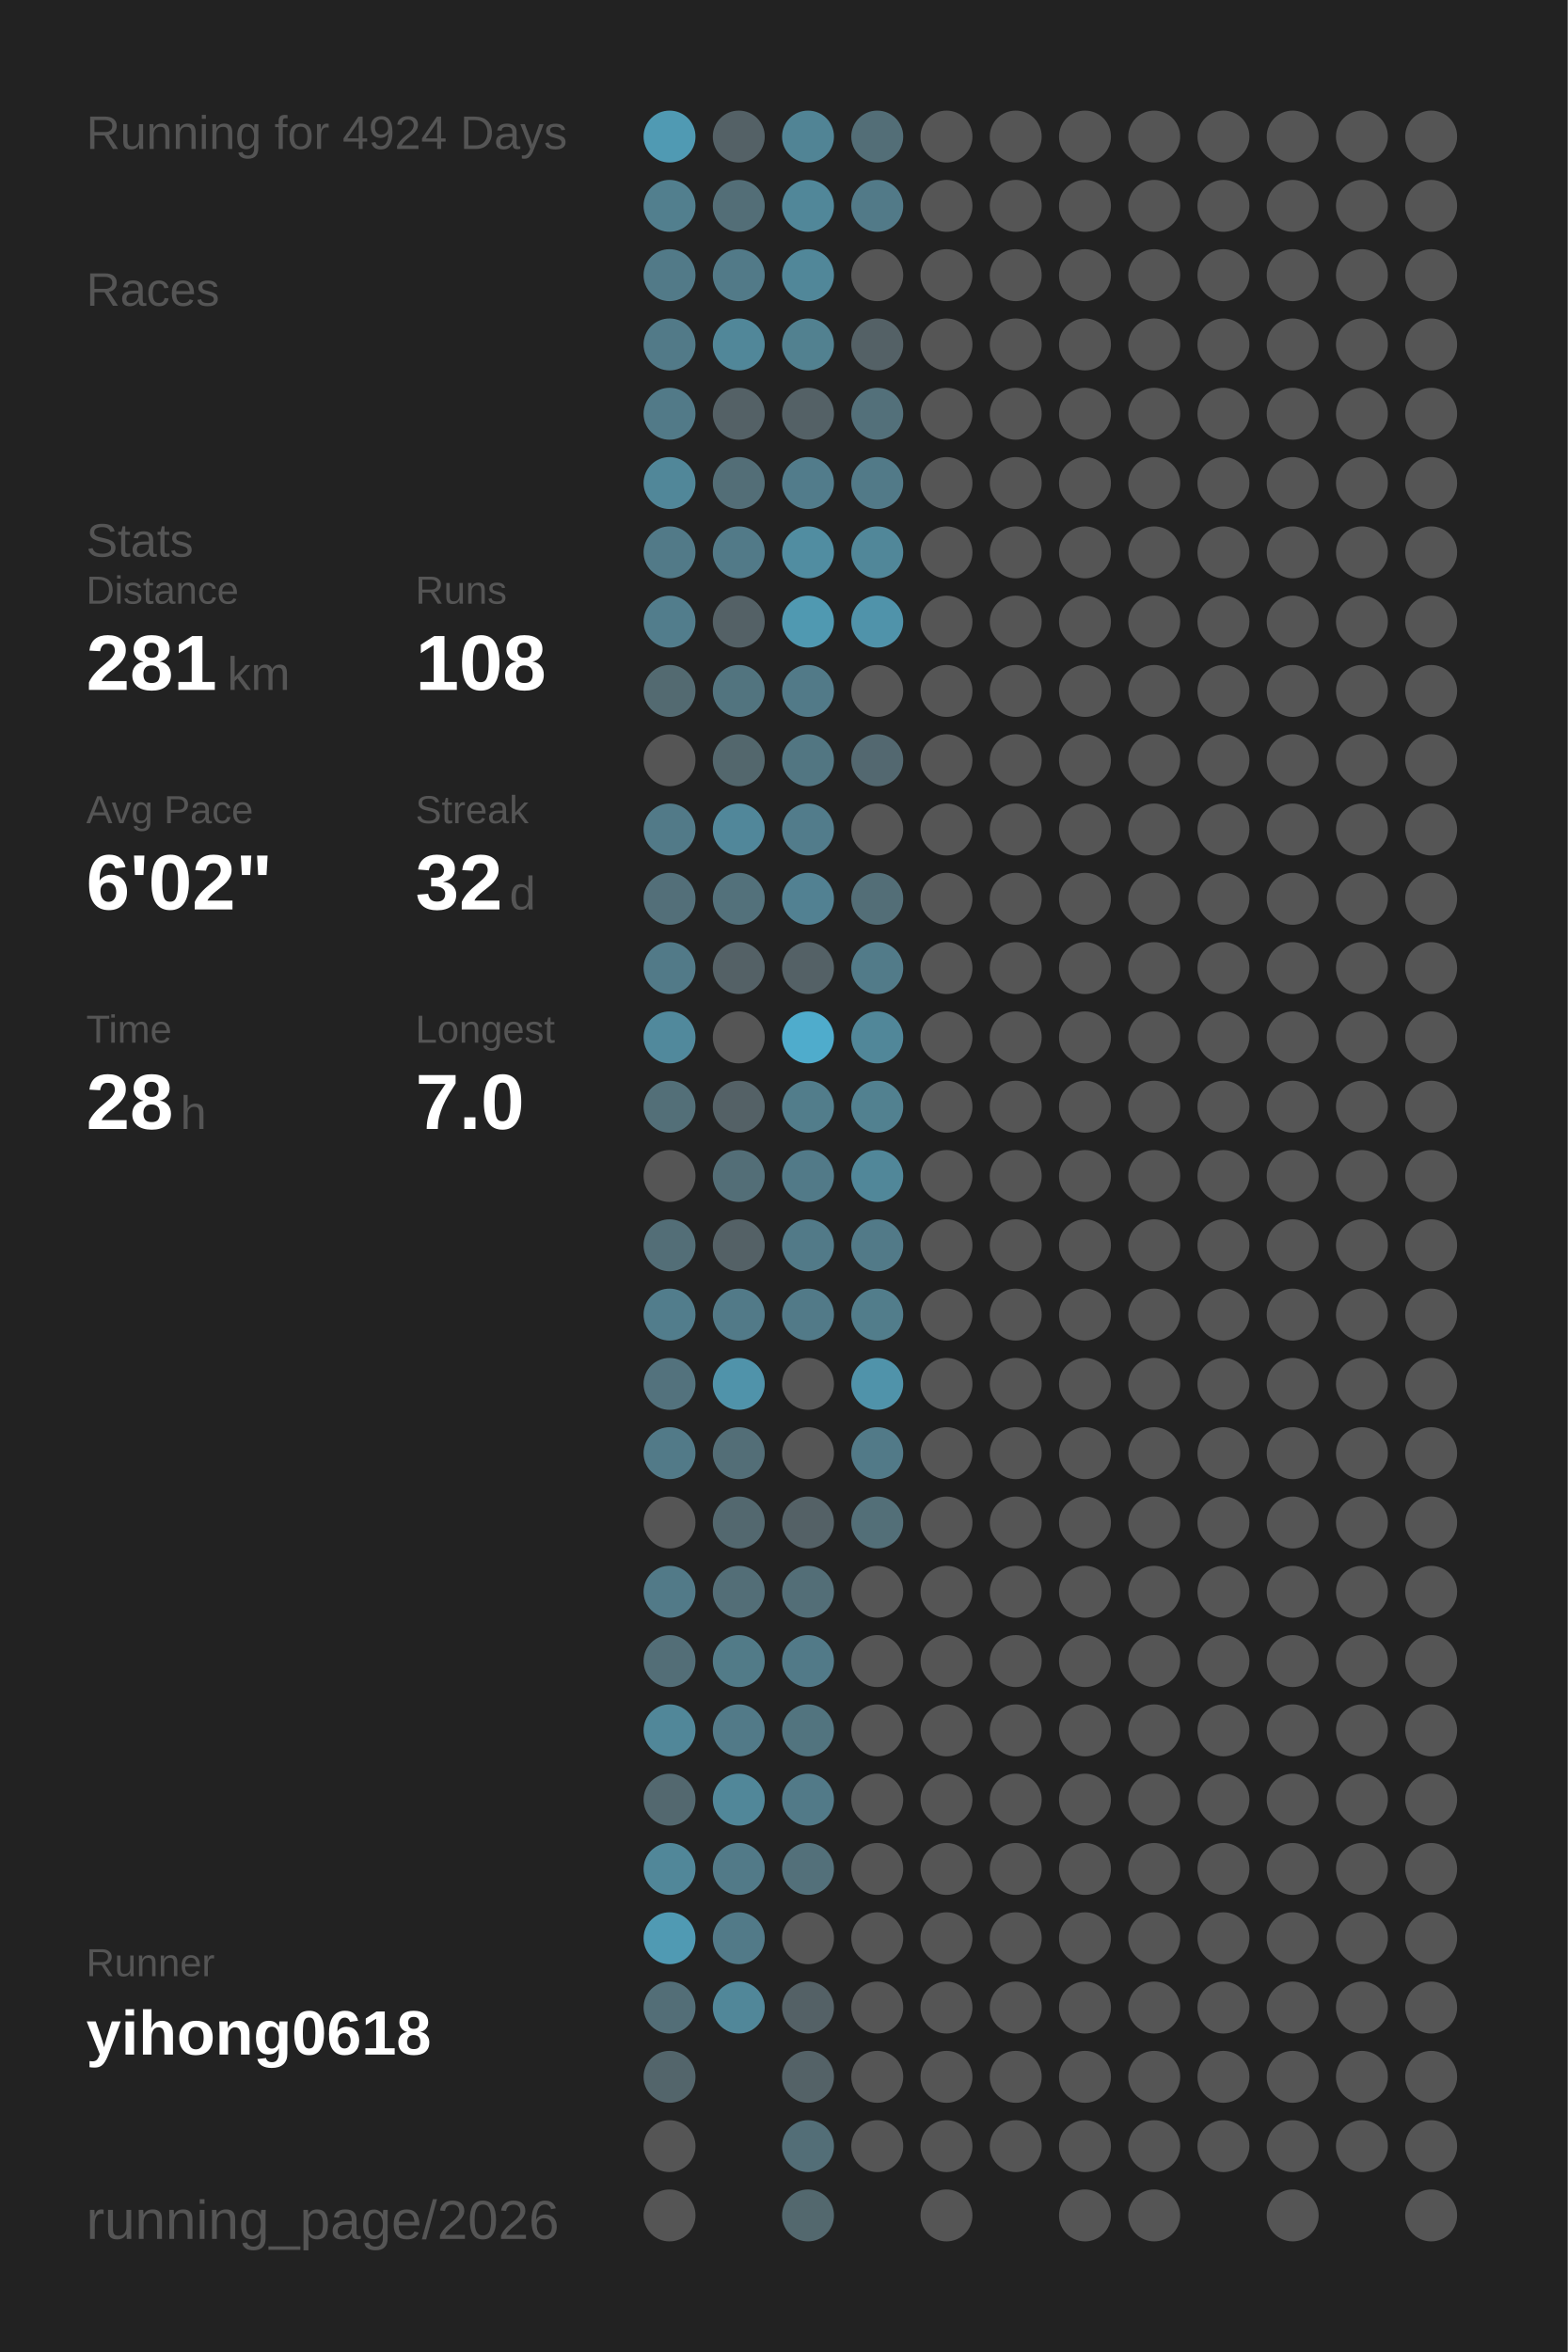
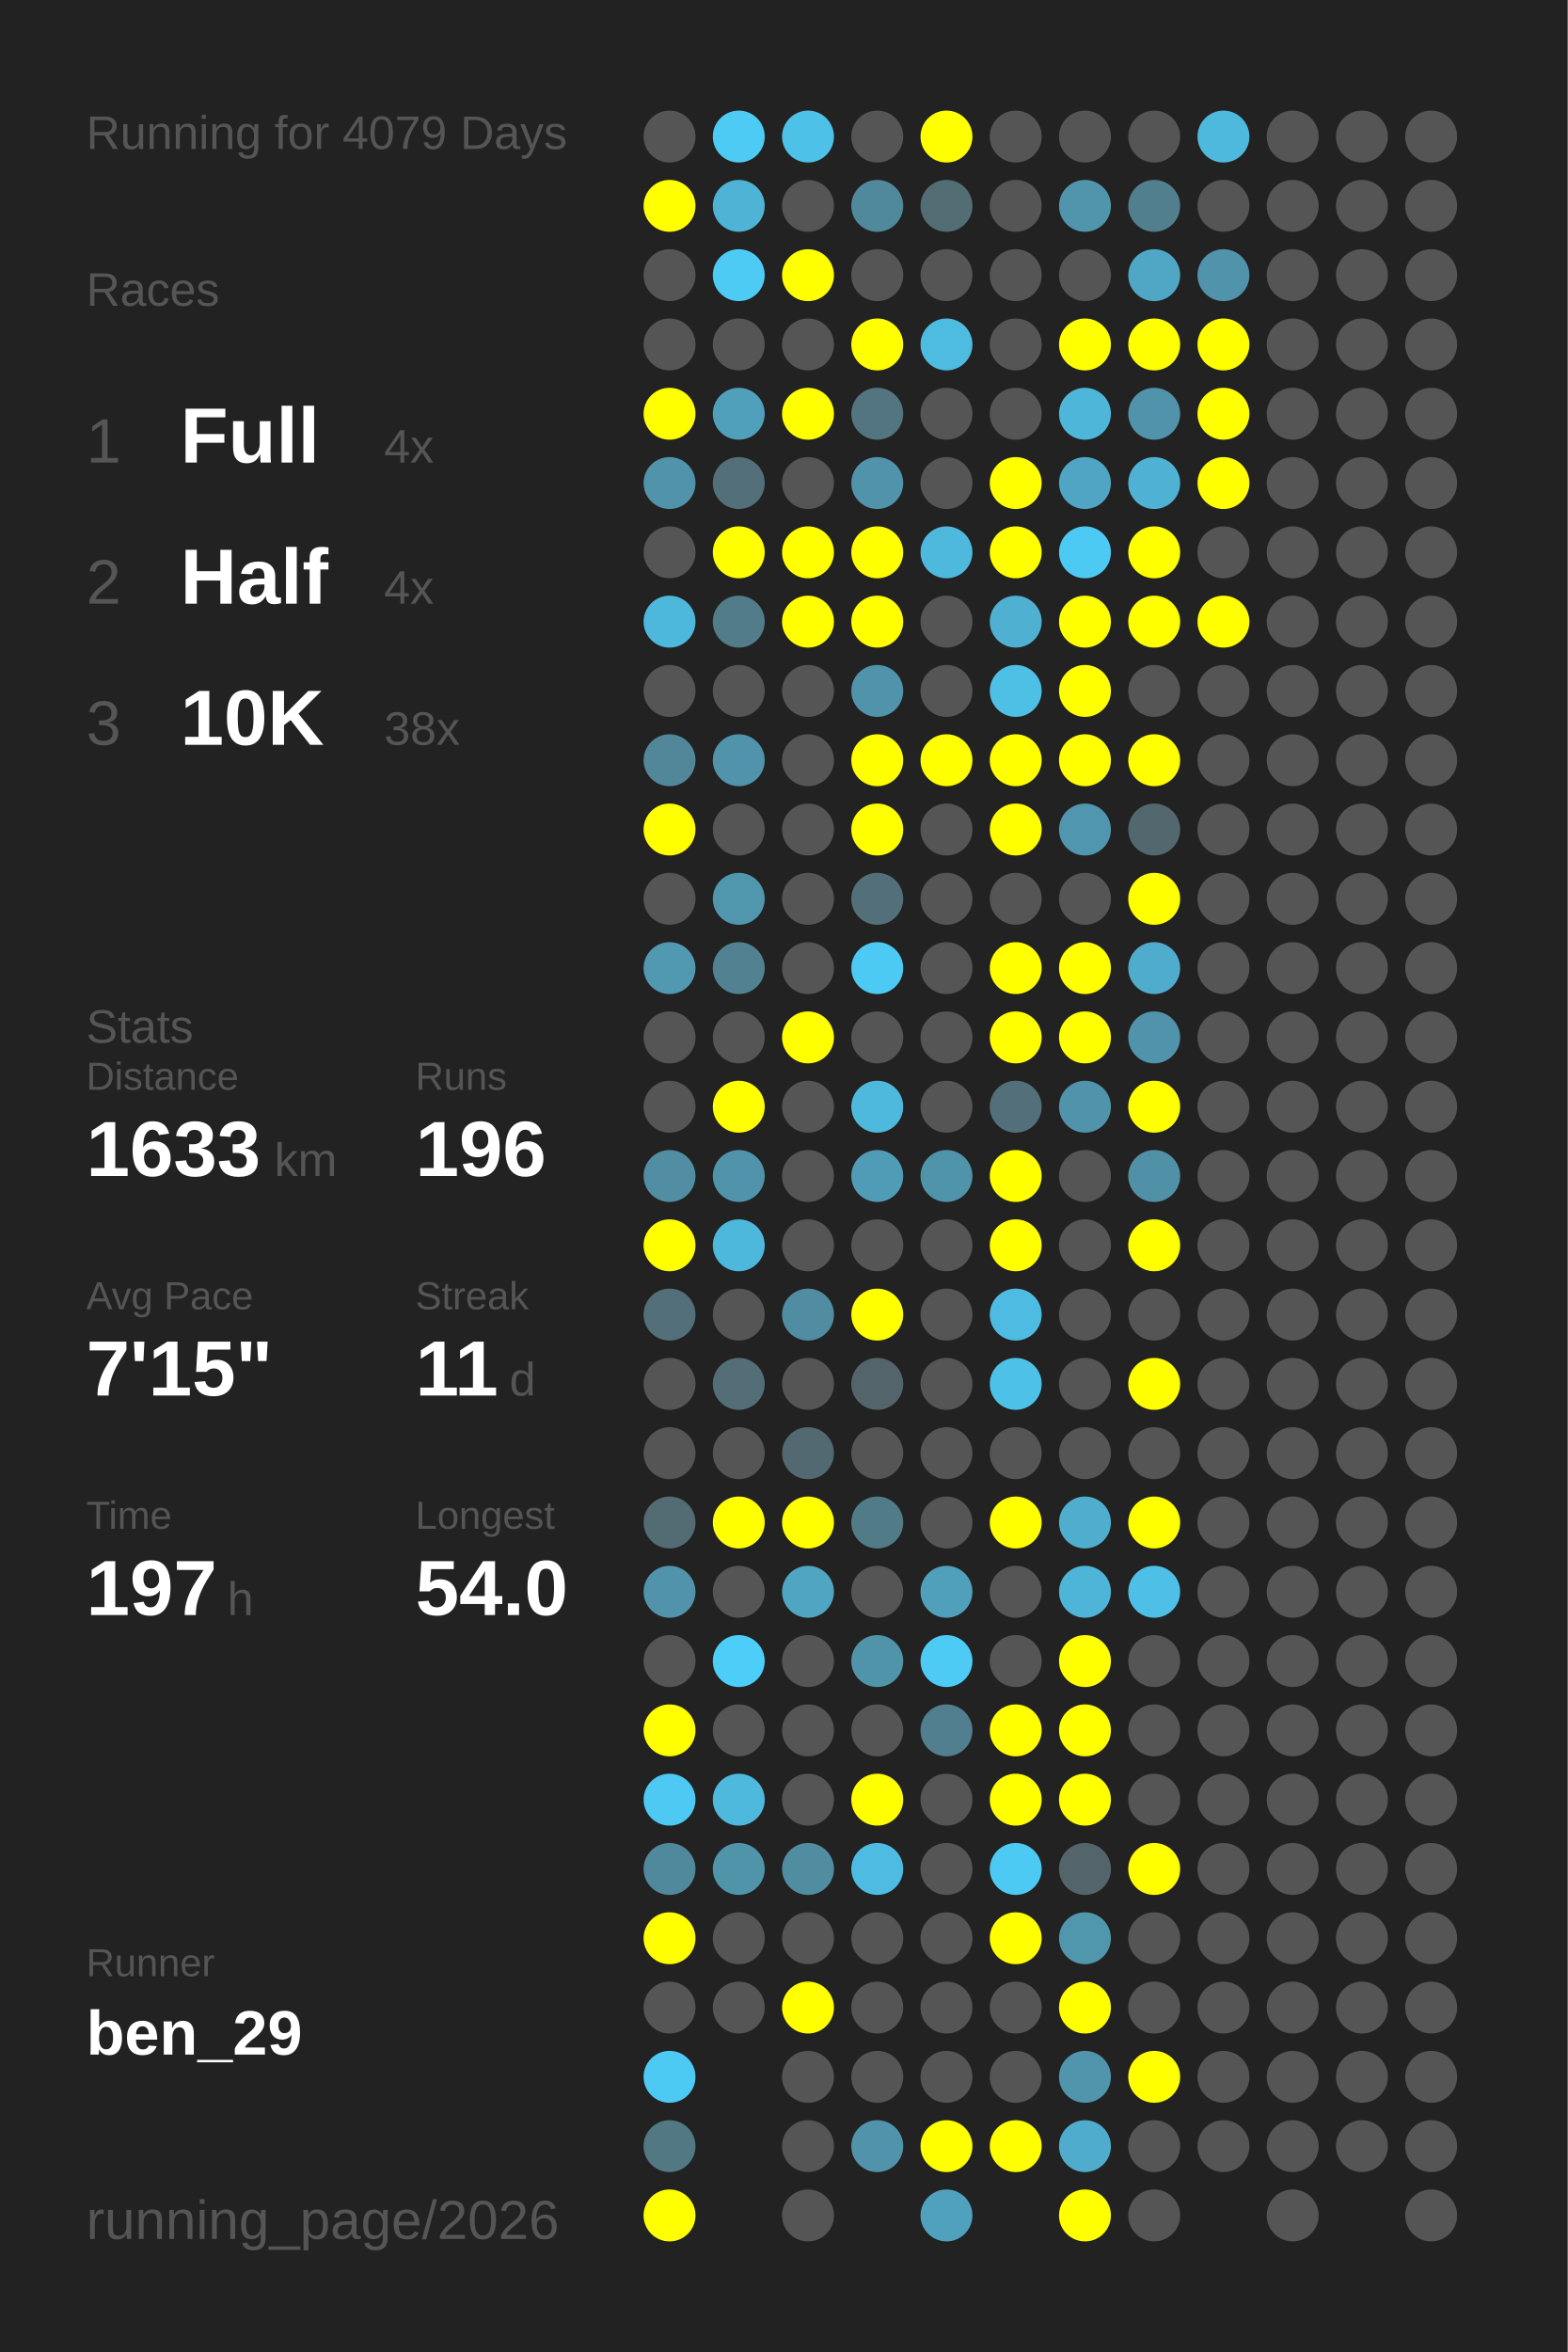
<svg xmlns="http://www.w3.org/2000/svg" baseProfile="full" height="300mm" version="1.1" viewBox="0,0,200,300" width="200mm">
  <defs />
  <rect fill="#222222" height="300" width="200" x="0" y="0" />
-   <text fill="#555555" style="font-size:6px; font-family:Arial;" x="11" y="19">Running for 4924 Days</text>
+   <text fill="#555555" style="font-size:6px; font-family:Arial;" x="11" y="19">Running for 4079 Days</text>
  <text fill="#555555" style="font-size:6px; font-family:Arial;" x="11" y="39">Races</text>
-   <text fill="#555555" style="font-size:6px; font-family:Arial;" x="11" y="71">Stats</text>
-   <text fill="#555555" style="font-size:5px; font-family:Arial;" x="11" y="77">Distance</text>
-   <text fill="#FFFFFF" style="font-size:10px; font-family:Arial; font-weight:bold;" x="11" y="88">281</text>
-   <text fill="#555555" style="font-size:6px; font-family:Arial;" x="29" y="88">km</text>
-   <text fill="#555555" style="font-size:5px; font-family:Arial;" x="53" y="77">Runs</text>
-   <text fill="#FFFFFF" style="font-size:10px; font-family:Arial; font-weight:bold;" x="53" y="88">108</text>
-   <text fill="#555555" style="font-size:5px; font-family:Arial;" x="11" y="105">Avg Pace</text>
-   <text fill="#FFFFFF" style="font-size:10px; font-family:Arial; font-weight:bold;" x="11" y="116">6'02"</text>
-   <text fill="#555555" style="font-size:5px; font-family:Arial;" x="53" y="105">Streak</text>
-   <text fill="#FFFFFF" style="font-size:10px; font-family:Arial; font-weight:bold;" x="53" y="116">32</text>
-   <text fill="#555555" style="font-size:6px; font-family:Arial;" x="65" y="116">d</text>
-   <text fill="#555555" style="font-size:5px; font-family:Arial;" x="11" y="133">Time</text>
-   <text fill="#FFFFFF" style="font-size:10px; font-family:Arial; font-weight:bold;" x="11" y="144">28</text>
-   <text fill="#555555" style="font-size:6px; font-family:Arial;" x="23" y="144">h</text>
-   <text fill="#555555" style="font-size:5px; font-family:Arial;" x="53" y="133">Longest</text>
-   <text fill="#FFFFFF" style="font-size:10px; font-family:Arial; font-weight:bold;" x="53" y="144">7.0</text>
+   <text fill="#555555" style="font-size:8px; font-family:Arial;" x="11" y="59">1</text>
+   <text fill="#FFFFFF" style="font-size:10px; font-family:Arial; font-weight:bold;" x="23" y="59">Full</text>
+   <text fill="#555555" style="font-size:6px; font-family:Arial;" x="49" y="59">4x</text>
+   <text fill="#555555" style="font-size:8px; font-family:Arial;" x="11" y="77">2</text>
+   <text fill="#FFFFFF" style="font-size:10px; font-family:Arial; font-weight:bold;" x="23" y="77">Half</text>
+   <text fill="#555555" style="font-size:6px; font-family:Arial;" x="49" y="77">4x</text>
+   <text fill="#555555" style="font-size:8px; font-family:Arial;" x="11" y="95">3</text>
+   <text fill="#FFFFFF" style="font-size:10px; font-family:Arial; font-weight:bold;" x="23" y="95">10K</text>
+   <text fill="#555555" style="font-size:6px; font-family:Arial;" x="49" y="95">38x</text>
+   <text fill="#555555" style="font-size:6px; font-family:Arial;" x="11" y="133">Stats</text>
+   <text fill="#555555" style="font-size:5px; font-family:Arial;" x="11" y="139">Distance</text>
+   <text fill="#FFFFFF" style="font-size:10px; font-family:Arial; font-weight:bold;" x="11" y="150">1633</text>
+   <text fill="#555555" style="font-size:6px; font-family:Arial;" x="35" y="150">km</text>
+   <text fill="#555555" style="font-size:5px; font-family:Arial;" x="53" y="139">Runs</text>
+   <text fill="#FFFFFF" style="font-size:10px; font-family:Arial; font-weight:bold;" x="53" y="150">196</text>
+   <text fill="#555555" style="font-size:5px; font-family:Arial;" x="11" y="167">Avg Pace</text>
+   <text fill="#FFFFFF" style="font-size:10px; font-family:Arial; font-weight:bold;" x="11" y="178">7'15"</text>
+   <text fill="#555555" style="font-size:5px; font-family:Arial;" x="53" y="167">Streak</text>
+   <text fill="#FFFFFF" style="font-size:10px; font-family:Arial; font-weight:bold;" x="53" y="178">11</text>
+   <text fill="#555555" style="font-size:6px; font-family:Arial;" x="65" y="178">d</text>
+   <text fill="#555555" style="font-size:5px; font-family:Arial;" x="11" y="195">Time</text>
+   <text fill="#FFFFFF" style="font-size:10px; font-family:Arial; font-weight:bold;" x="11" y="206">197</text>
+   <text fill="#555555" style="font-size:6px; font-family:Arial;" x="29" y="206">h</text>
+   <text fill="#555555" style="font-size:5px; font-family:Arial;" x="53" y="195">Longest</text>
+   <text fill="#FFFFFF" style="font-size:10px; font-family:Arial; font-weight:bold;" x="53" y="206">54.0</text>
  <text fill="#555555" style="font-size:5px; font-family:Arial;" x="11" y="252.065">Runner</text>
-   <text fill="#FFFFFF" style="font-size:8px; font-family:Arial; font-weight:bold;" x="11" y="262.065">yihong0618</text>
+   <text fill="#FFFFFF" style="font-size:8px; font-family:Arial; font-weight:bold;" x="11" y="262.065">ben_29</text>
  <text fill="#555555" style="font-size:7px; font-family:Arial;" x="11" y="285.581">running_page/2026</text>
-   <circle cx="85.417" cy="17.419" fill="#509ab3" r="3.312" />
-   <circle cx="85.417" cy="26.258" fill="#527f8e" r="3.312" />
-   <circle cx="85.417" cy="35.097" fill="#527a88" r="3.312" />
-   <circle cx="85.417" cy="43.935" fill="#527a88" r="3.312" />
-   <circle cx="85.417" cy="52.774" fill="#527a88" r="3.312" />
-   <circle cx="85.417" cy="61.613" fill="#518799" r="3.312" />
-   <circle cx="85.417" cy="70.452" fill="#527a88" r="3.312" />
-   <circle cx="85.417" cy="79.29" fill="#527d8c" r="3.312" />
-   <circle cx="85.417" cy="88.129" fill="#536a71" r="3.312" />
-   <circle cx="85.417" cy="96.968" fill="#555555" r="3.312" />
-   <circle cx="85.417" cy="105.806" fill="#527a88" r="3.312" />
-   <circle cx="85.417" cy="114.645" fill="#536f79" r="3.312" />
-   <circle cx="85.417" cy="123.484" fill="#527a88" r="3.312" />
-   <circle cx="85.417" cy="132.323" fill="#51899c" r="3.312" />
-   <circle cx="85.417" cy="141.161" fill="#536f78" r="3.312" />
-   <circle cx="85.417" cy="150" fill="#555555" r="3.312" />
-   <circle cx="85.417" cy="158.839" fill="#536e77" r="3.312" />
-   <circle cx="85.417" cy="167.677" fill="#527d8c" r="3.312" />
-   <circle cx="85.417" cy="176.516" fill="#53727d" r="3.312" />
-   <circle cx="85.417" cy="185.355" fill="#527a88" r="3.312" />
-   <circle cx="85.417" cy="194.194" fill="#555555" r="3.312" />
-   <circle cx="85.417" cy="203.032" fill="#527a88" r="3.312" />
-   <circle cx="85.417" cy="211.871" fill="#536e77" r="3.312" />
-   <circle cx="85.417" cy="220.71" fill="#518799" r="3.312" />
-   <circle cx="85.417" cy="229.548" fill="#53686f" r="3.312" />
-   <circle cx="85.417" cy="238.387" fill="#518799" r="3.312" />
-   <circle cx="85.417" cy="247.226" fill="#509ab3" r="3.312" />
-   <circle cx="85.417" cy="256.065" fill="#536e77" r="3.312" />
-   <circle cx="85.417" cy="264.903" fill="#53656b" r="3.312" />
-   <circle cx="85.417" cy="273.742" fill="#555555" r="3.312" />
-   <circle cx="85.417" cy="282.581" fill="#555555" r="3.312" />
-   <circle cx="94.25" cy="17.419" fill="#546166" r="3.312" />
-   <circle cx="94.25" cy="26.258" fill="#536e77" r="3.312" />
-   <circle cx="94.25" cy="35.097" fill="#527a88" r="3.312" />
-   <circle cx="94.25" cy="43.935" fill="#518799" r="3.312" />
-   <circle cx="94.25" cy="52.774" fill="#546166" r="3.312" />
-   <circle cx="94.25" cy="61.613" fill="#536e77" r="3.312" />
-   <circle cx="94.25" cy="70.452" fill="#527a88" r="3.312" />
-   <circle cx="94.25" cy="79.29" fill="#546166" r="3.312" />
-   <circle cx="94.25" cy="88.129" fill="#52747f" r="3.312" />
-   <circle cx="94.25" cy="96.968" fill="#53676d" r="3.312" />
-   <circle cx="94.25" cy="105.806" fill="#51879a" r="3.312" />
-   <circle cx="94.25" cy="114.645" fill="#53717b" r="3.312" />
-   <circle cx="94.25" cy="123.484" fill="#546166" r="3.312" />
+   <circle cx="85.417" cy="17.419" fill="#555555" r="3.312" />
+   <circle cx="85.417" cy="26.258" fill="#FFFF00" r="3.312" />
+   <circle cx="85.417" cy="35.097" fill="#555555" r="3.312" />
+   <circle cx="85.417" cy="43.935" fill="#555555" r="3.312" />
+   <circle cx="85.417" cy="52.774" fill="#FFFF00" r="3.312" />
+   <circle cx="85.417" cy="61.613" fill="#5093aa" r="3.312" />
+   <circle cx="85.417" cy="70.452" fill="#555555" r="3.312" />
+   <circle cx="85.417" cy="79.29" fill="#4eb8dc" r="3.312" />
+   <circle cx="85.417" cy="88.129" fill="#555555" r="3.312" />
+   <circle cx="85.417" cy="96.968" fill="#518799" r="3.312" />
+   <circle cx="85.417" cy="105.806" fill="#FFFF00" r="3.312" />
+   <circle cx="85.417" cy="114.645" fill="#555555" r="3.312" />
+   <circle cx="85.417" cy="123.484" fill="#5099b1" r="3.312" />
+   <circle cx="85.417" cy="132.323" fill="#555555" r="3.312" />
+   <circle cx="85.417" cy="141.161" fill="#555555" r="3.312" />
+   <circle cx="85.417" cy="150" fill="#518ea3" r="3.312" />
+   <circle cx="85.417" cy="158.839" fill="#FFFF00" r="3.312" />
+   <circle cx="85.417" cy="167.677" fill="#53707a" r="3.312" />
+   <circle cx="85.417" cy="176.516" fill="#555555" r="3.312" />
+   <circle cx="85.417" cy="185.355" fill="#555555" r="3.312" />
+   <circle cx="85.417" cy="194.194" fill="#536b73" r="3.312" />
+   <circle cx="85.417" cy="203.032" fill="#5093aa" r="3.312" />
+   <circle cx="85.417" cy="211.871" fill="#555555" r="3.312" />
+   <circle cx="85.417" cy="220.71" fill="#FFFF00" r="3.312" />
+   <circle cx="85.417" cy="229.548" fill="#4dc9f3" r="3.312" />
+   <circle cx="85.417" cy="238.387" fill="#51899c" r="3.312" />
+   <circle cx="85.417" cy="247.226" fill="#FFFF00" r="3.312" />
+   <circle cx="85.417" cy="256.065" fill="#555555" r="3.312" />
+   <circle cx="85.417" cy="264.903" fill="#4dcaf4" r="3.312" />
+   <circle cx="85.417" cy="273.742" fill="#527884" r="3.312" />
+   <circle cx="85.417" cy="282.581" fill="#FFFF00" r="3.312" />
+   <circle cx="94.25" cy="17.419" fill="#4dcbf5" r="3.312" />
+   <circle cx="94.25" cy="26.258" fill="#4eb3d5" r="3.312" />
+   <circle cx="94.25" cy="35.097" fill="#4dcbf5" r="3.312" />
+   <circle cx="94.25" cy="43.935" fill="#555555" r="3.312" />
+   <circle cx="94.25" cy="52.774" fill="#50a0bb" r="3.312" />
+   <circle cx="94.25" cy="61.613" fill="#536f79" r="3.312" />
+   <circle cx="94.25" cy="70.452" fill="#FFFF00" r="3.312" />
+   <circle cx="94.25" cy="79.29" fill="#527c8a" r="3.312" />
+   <circle cx="94.25" cy="88.129" fill="#555555" r="3.312" />
+   <circle cx="94.25" cy="96.968" fill="#5093aa" r="3.312" />
+   <circle cx="94.25" cy="105.806" fill="#555555" r="3.312" />
+   <circle cx="94.25" cy="114.645" fill="#5096ad" r="3.312" />
+   <circle cx="94.25" cy="123.484" fill="#528292" r="3.312" />
  <circle cx="94.25" cy="132.323" fill="#555555" r="3.312" />
-   <circle cx="94.25" cy="141.161" fill="#546166" r="3.312" />
-   <circle cx="94.25" cy="150" fill="#536e77" r="3.312" />
-   <circle cx="94.25" cy="158.839" fill="#546166" r="3.312" />
-   <circle cx="94.25" cy="167.677" fill="#527a88" r="3.312" />
-   <circle cx="94.25" cy="176.516" fill="#5093aa" r="3.312" />
-   <circle cx="94.25" cy="185.355" fill="#536e77" r="3.312" />
-   <circle cx="94.25" cy="194.194" fill="#53686f" r="3.312" />
-   <circle cx="94.25" cy="203.032" fill="#536e77" r="3.312" />
-   <circle cx="94.25" cy="211.871" fill="#527b88" r="3.312" />
-   <circle cx="94.25" cy="220.71" fill="#527a88" r="3.312" />
-   <circle cx="94.25" cy="229.548" fill="#518799" r="3.312" />
-   <circle cx="94.25" cy="238.387" fill="#527a88" r="3.312" />
-   <circle cx="94.25" cy="247.226" fill="#527a88" r="3.312" />
-   <circle cx="94.25" cy="256.065" fill="#518799" r="3.312" />
-   <circle cx="103.083" cy="17.419" fill="#518495" r="3.312" />
-   <circle cx="103.083" cy="26.258" fill="#518799" r="3.312" />
-   <circle cx="103.083" cy="35.097" fill="#518799" r="3.312" />
-   <circle cx="103.083" cy="43.935" fill="#528190" r="3.312" />
-   <circle cx="103.083" cy="52.774" fill="#546166" r="3.312" />
-   <circle cx="103.083" cy="61.613" fill="#527c8b" r="3.312" />
-   <circle cx="103.083" cy="70.452" fill="#518da1" r="3.312" />
-   <circle cx="103.083" cy="79.29" fill="#5099b1" r="3.312" />
-   <circle cx="103.083" cy="88.129" fill="#527a88" r="3.312" />
-   <circle cx="103.083" cy="96.968" fill="#527682" r="3.312" />
-   <circle cx="103.083" cy="105.806" fill="#527c8b" r="3.312" />
-   <circle cx="103.083" cy="114.645" fill="#528192" r="3.312" />
-   <circle cx="103.083" cy="123.484" fill="#546166" r="3.312" />
-   <circle cx="103.083" cy="132.323" fill="#4faccc" r="3.312" />
-   <circle cx="103.083" cy="141.161" fill="#527d8b" r="3.312" />
-   <circle cx="103.083" cy="150" fill="#527a88" r="3.312" />
-   <circle cx="103.083" cy="158.839" fill="#527a88" r="3.312" />
-   <circle cx="103.083" cy="167.677" fill="#527a88" r="3.312" />
+   <circle cx="94.25" cy="141.161" fill="#FFFF00" r="3.312" />
+   <circle cx="94.25" cy="150" fill="#5093aa" r="3.312" />
+   <circle cx="94.25" cy="158.839" fill="#4eb8dc" r="3.312" />
+   <circle cx="94.25" cy="167.677" fill="#555555" r="3.312" />
+   <circle cx="94.25" cy="176.516" fill="#536e77" r="3.312" />
+   <circle cx="94.25" cy="185.355" fill="#555555" r="3.312" />
+   <circle cx="94.25" cy="194.194" fill="#FFFF00" r="3.312" />
+   <circle cx="94.25" cy="203.032" fill="#555555" r="3.312" />
+   <circle cx="94.25" cy="211.871" fill="#4dcef9" r="3.312" />
+   <circle cx="94.25" cy="220.71" fill="#555555" r="3.312" />
+   <circle cx="94.25" cy="229.548" fill="#4eb9dd" r="3.312" />
+   <circle cx="94.25" cy="238.387" fill="#5094aa" r="3.312" />
+   <circle cx="94.25" cy="247.226" fill="#555555" r="3.312" />
+   <circle cx="94.25" cy="256.065" fill="#555555" r="3.312" />
+   <circle cx="103.083" cy="17.419" fill="#4ec1e8" r="3.312" />
+   <circle cx="103.083" cy="26.258" fill="#555555" r="3.312" />
+   <circle cx="103.083" cy="35.097" fill="#FFFF00" r="3.312" />
+   <circle cx="103.083" cy="43.935" fill="#555555" r="3.312" />
+   <circle cx="103.083" cy="52.774" fill="#FFFF00" r="3.312" />
+   <circle cx="103.083" cy="61.613" fill="#555555" r="3.312" />
+   <circle cx="103.083" cy="70.452" fill="#FFFF00" r="3.312" />
+   <circle cx="103.083" cy="79.29" fill="#FFFF00" r="3.312" />
+   <circle cx="103.083" cy="88.129" fill="#555555" r="3.312" />
+   <circle cx="103.083" cy="96.968" fill="#555555" r="3.312" />
+   <circle cx="103.083" cy="105.806" fill="#555555" r="3.312" />
+   <circle cx="103.083" cy="114.645" fill="#555555" r="3.312" />
+   <circle cx="103.083" cy="123.484" fill="#555555" r="3.312" />
+   <circle cx="103.083" cy="132.323" fill="#FFFF00" r="3.312" />
+   <circle cx="103.083" cy="141.161" fill="#555555" r="3.312" />
+   <circle cx="103.083" cy="150" fill="#555555" r="3.312" />
+   <circle cx="103.083" cy="158.839" fill="#555555" r="3.312" />
+   <circle cx="103.083" cy="167.677" fill="#518da2" r="3.312" />
  <circle cx="103.083" cy="176.516" fill="#555555" r="3.312" />
-   <circle cx="103.083" cy="185.355" fill="#555555" r="3.312" />
-   <circle cx="103.083" cy="194.194" fill="#546166" r="3.312" />
-   <circle cx="103.083" cy="203.032" fill="#536e77" r="3.312" />
-   <circle cx="103.083" cy="211.871" fill="#527a88" r="3.312" />
-   <circle cx="103.083" cy="220.71" fill="#52747f" r="3.312" />
-   <circle cx="103.083" cy="229.548" fill="#527a88" r="3.312" />
-   <circle cx="103.083" cy="238.387" fill="#53707a" r="3.312" />
+   <circle cx="103.083" cy="185.355" fill="#536971" r="3.312" />
+   <circle cx="103.083" cy="194.194" fill="#FFFF00" r="3.312" />
+   <circle cx="103.083" cy="203.032" fill="#4fa5c2" r="3.312" />
+   <circle cx="103.083" cy="211.871" fill="#555555" r="3.312" />
+   <circle cx="103.083" cy="220.71" fill="#555555" r="3.312" />
+   <circle cx="103.083" cy="229.548" fill="#555555" r="3.312" />
+   <circle cx="103.083" cy="238.387" fill="#518da1" r="3.312" />
  <circle cx="103.083" cy="247.226" fill="#555555" r="3.312" />
-   <circle cx="103.083" cy="256.065" fill="#546166" r="3.312" />
-   <circle cx="103.083" cy="264.903" fill="#546267" r="3.312" />
-   <circle cx="103.083" cy="273.742" fill="#536e77" r="3.312" />
-   <circle cx="103.083" cy="282.581" fill="#53686e" r="3.312" />
-   <circle cx="111.917" cy="17.419" fill="#536e77" r="3.312" />
-   <circle cx="111.917" cy="26.258" fill="#527a88" r="3.312" />
+   <circle cx="103.083" cy="256.065" fill="#FFFF00" r="3.312" />
+   <circle cx="103.083" cy="264.903" fill="#555555" r="3.312" />
+   <circle cx="103.083" cy="273.742" fill="#555555" r="3.312" />
+   <circle cx="103.083" cy="282.581" fill="#555555" r="3.312" />
+   <circle cx="111.917" cy="17.419" fill="#555555" r="3.312" />
+   <circle cx="111.917" cy="26.258" fill="#51899c" r="3.312" />
  <circle cx="111.917" cy="35.097" fill="#555555" r="3.312" />
-   <circle cx="111.917" cy="43.935" fill="#546166" r="3.312" />
-   <circle cx="111.917" cy="52.774" fill="#53707a" r="3.312" />
-   <circle cx="111.917" cy="61.613" fill="#527a88" r="3.312" />
-   <circle cx="111.917" cy="70.452" fill="#518799" r="3.312" />
-   <circle cx="111.917" cy="79.29" fill="#5093aa" r="3.312" />
-   <circle cx="111.917" cy="88.129" fill="#555555" r="3.312" />
-   <circle cx="111.917" cy="96.968" fill="#536870" r="3.312" />
-   <circle cx="111.917" cy="105.806" fill="#555555" r="3.312" />
-   <circle cx="111.917" cy="114.645" fill="#536e77" r="3.312" />
-   <circle cx="111.917" cy="123.484" fill="#527b89" r="3.312" />
-   <circle cx="111.917" cy="132.323" fill="#518799" r="3.312" />
-   <circle cx="111.917" cy="141.161" fill="#528190" r="3.312" />
-   <circle cx="111.917" cy="150" fill="#518799" r="3.312" />
-   <circle cx="111.917" cy="158.839" fill="#527a88" r="3.312" />
-   <circle cx="111.917" cy="167.677" fill="#527d8b" r="3.312" />
-   <circle cx="111.917" cy="176.516" fill="#5093aa" r="3.312" />
-   <circle cx="111.917" cy="185.355" fill="#527a88" r="3.312" />
-   <circle cx="111.917" cy="194.194" fill="#536f78" r="3.312" />
+   <circle cx="111.917" cy="43.935" fill="#FFFF00" r="3.312" />
+   <circle cx="111.917" cy="52.774" fill="#527581" r="3.312" />
+   <circle cx="111.917" cy="61.613" fill="#5093aa" r="3.312" />
+   <circle cx="111.917" cy="70.452" fill="#FFFF00" r="3.312" />
+   <circle cx="111.917" cy="79.29" fill="#FFFF00" r="3.312" />
+   <circle cx="111.917" cy="88.129" fill="#5093aa" r="3.312" />
+   <circle cx="111.917" cy="96.968" fill="#FFFF00" r="3.312" />
+   <circle cx="111.917" cy="105.806" fill="#FFFF00" r="3.312" />
+   <circle cx="111.917" cy="114.645" fill="#53707a" r="3.312" />
+   <circle cx="111.917" cy="123.484" fill="#4dcaf4" r="3.312" />
+   <circle cx="111.917" cy="132.323" fill="#555555" r="3.312" />
+   <circle cx="111.917" cy="141.161" fill="#4eb9dd" r="3.312" />
+   <circle cx="111.917" cy="150" fill="#509cb6" r="3.312" />
+   <circle cx="111.917" cy="158.839" fill="#555555" r="3.312" />
+   <circle cx="111.917" cy="167.677" fill="#FFFF00" r="3.312" />
+   <circle cx="111.917" cy="176.516" fill="#53656b" r="3.312" />
+   <circle cx="111.917" cy="185.355" fill="#555555" r="3.312" />
+   <circle cx="111.917" cy="194.194" fill="#527b88" r="3.312" />
  <circle cx="111.917" cy="203.032" fill="#555555" r="3.312" />
-   <circle cx="111.917" cy="211.871" fill="#555555" r="3.312" />
+   <circle cx="111.917" cy="211.871" fill="#5094aa" r="3.312" />
  <circle cx="111.917" cy="220.71" fill="#555555" r="3.312" />
-   <circle cx="111.917" cy="229.548" fill="#555555" r="3.312" />
-   <circle cx="111.917" cy="238.387" fill="#555555" r="3.312" />
+   <circle cx="111.917" cy="229.548" fill="#FFFF00" r="3.312" />
+   <circle cx="111.917" cy="238.387" fill="#4ebce2" r="3.312" />
  <circle cx="111.917" cy="247.226" fill="#555555" r="3.312" />
  <circle cx="111.917" cy="256.065" fill="#555555" r="3.312" />
  <circle cx="111.917" cy="264.903" fill="#555555" r="3.312" />
-   <circle cx="111.917" cy="273.742" fill="#555555" r="3.312" />
-   <circle cx="120.75" cy="17.419" fill="#555555" r="3.312" />
-   <circle cx="120.75" cy="26.258" fill="#555555" r="3.312" />
+   <circle cx="111.917" cy="273.742" fill="#5093aa" r="3.312" />
+   <circle cx="120.75" cy="17.419" fill="#FFFF00" r="3.312" />
+   <circle cx="120.75" cy="26.258" fill="#536d75" r="3.312" />
  <circle cx="120.75" cy="35.097" fill="#555555" r="3.312" />
-   <circle cx="120.75" cy="43.935" fill="#555555" r="3.312" />
+   <circle cx="120.75" cy="43.935" fill="#4ebce1" r="3.312" />
  <circle cx="120.75" cy="52.774" fill="#555555" r="3.312" />
  <circle cx="120.75" cy="61.613" fill="#555555" r="3.312" />
-   <circle cx="120.75" cy="70.452" fill="#555555" r="3.312" />
+   <circle cx="120.75" cy="70.452" fill="#4eb9dd" r="3.312" />
  <circle cx="120.75" cy="79.29" fill="#555555" r="3.312" />
  <circle cx="120.75" cy="88.129" fill="#555555" r="3.312" />
-   <circle cx="120.75" cy="96.968" fill="#555555" r="3.312" />
+   <circle cx="120.75" cy="96.968" fill="#FFFF00" r="3.312" />
  <circle cx="120.75" cy="105.806" fill="#555555" r="3.312" />
  <circle cx="120.75" cy="114.645" fill="#555555" r="3.312" />
  <circle cx="120.75" cy="123.484" fill="#555555" r="3.312" />
  <circle cx="120.75" cy="132.323" fill="#555555" r="3.312" />
  <circle cx="120.75" cy="141.161" fill="#555555" r="3.312" />
-   <circle cx="120.75" cy="150" fill="#555555" r="3.312" />
+   <circle cx="120.75" cy="150" fill="#5094aa" r="3.312" />
  <circle cx="120.75" cy="158.839" fill="#555555" r="3.312" />
  <circle cx="120.75" cy="167.677" fill="#555555" r="3.312" />
  <circle cx="120.75" cy="176.516" fill="#555555" r="3.312" />
  <circle cx="120.75" cy="185.355" fill="#555555" r="3.312" />
  <circle cx="120.75" cy="194.194" fill="#555555" r="3.312" />
-   <circle cx="120.75" cy="203.032" fill="#555555" r="3.312" />
-   <circle cx="120.75" cy="211.871" fill="#555555" r="3.312" />
-   <circle cx="120.75" cy="220.71" fill="#555555" r="3.312" />
+   <circle cx="120.75" cy="203.032" fill="#50a0bb" r="3.312" />
+   <circle cx="120.75" cy="211.871" fill="#4dcbf5" r="3.312" />
+   <circle cx="120.75" cy="220.71" fill="#527f8f" r="3.312" />
  <circle cx="120.75" cy="229.548" fill="#555555" r="3.312" />
  <circle cx="120.75" cy="238.387" fill="#555555" r="3.312" />
  <circle cx="120.75" cy="247.226" fill="#555555" r="3.312" />
  <circle cx="120.75" cy="256.065" fill="#555555" r="3.312" />
  <circle cx="120.75" cy="264.903" fill="#555555" r="3.312" />
-   <circle cx="120.75" cy="273.742" fill="#555555" r="3.312" />
-   <circle cx="120.75" cy="282.581" fill="#555555" r="3.312" />
+   <circle cx="120.75" cy="273.742" fill="#FFFF00" r="3.312" />
+   <circle cx="120.75" cy="282.581" fill="#50a1bd" r="3.312" />
  <circle cx="129.583" cy="17.419" fill="#555555" r="3.312" />
  <circle cx="129.583" cy="26.258" fill="#555555" r="3.312" />
  <circle cx="129.583" cy="35.097" fill="#555555" r="3.312" />
  <circle cx="129.583" cy="43.935" fill="#555555" r="3.312" />
  <circle cx="129.583" cy="52.774" fill="#555555" r="3.312" />
-   <circle cx="129.583" cy="61.613" fill="#555555" r="3.312" />
-   <circle cx="129.583" cy="70.452" fill="#555555" r="3.312" />
-   <circle cx="129.583" cy="79.29" fill="#555555" r="3.312" />
-   <circle cx="129.583" cy="88.129" fill="#555555" r="3.312" />
-   <circle cx="129.583" cy="96.968" fill="#555555" r="3.312" />
-   <circle cx="129.583" cy="105.806" fill="#555555" r="3.312" />
+   <circle cx="129.583" cy="61.613" fill="#FFFF00" r="3.312" />
+   <circle cx="129.583" cy="70.452" fill="#FFFF00" r="3.312" />
+   <circle cx="129.583" cy="79.29" fill="#4fb0d1" r="3.312" />
+   <circle cx="129.583" cy="88.129" fill="#4ebfe5" r="3.312" />
+   <circle cx="129.583" cy="96.968" fill="#FFFF00" r="3.312" />
+   <circle cx="129.583" cy="105.806" fill="#FFFF00" r="3.312" />
  <circle cx="129.583" cy="114.645" fill="#555555" r="3.312" />
-   <circle cx="129.583" cy="123.484" fill="#555555" r="3.312" />
-   <circle cx="129.583" cy="132.323" fill="#555555" r="3.312" />
-   <circle cx="129.583" cy="141.161" fill="#555555" r="3.312" />
-   <circle cx="129.583" cy="150" fill="#555555" r="3.312" />
-   <circle cx="129.583" cy="158.839" fill="#555555" r="3.312" />
-   <circle cx="129.583" cy="167.677" fill="#555555" r="3.312" />
-   <circle cx="129.583" cy="176.516" fill="#555555" r="3.312" />
+   <circle cx="129.583" cy="123.484" fill="#FFFF00" r="3.312" />
+   <circle cx="129.583" cy="132.323" fill="#FFFF00" r="3.312" />
+   <circle cx="129.583" cy="141.161" fill="#536f79" r="3.312" />
+   <circle cx="129.583" cy="150" fill="#FFFF00" r="3.312" />
+   <circle cx="129.583" cy="158.839" fill="#FFFF00" r="3.312" />
+   <circle cx="129.583" cy="167.677" fill="#4ebce2" r="3.312" />
+   <circle cx="129.583" cy="176.516" fill="#4ec1e8" r="3.312" />
  <circle cx="129.583" cy="185.355" fill="#555555" r="3.312" />
-   <circle cx="129.583" cy="194.194" fill="#555555" r="3.312" />
+   <circle cx="129.583" cy="194.194" fill="#FFFF00" r="3.312" />
  <circle cx="129.583" cy="203.032" fill="#555555" r="3.312" />
  <circle cx="129.583" cy="211.871" fill="#555555" r="3.312" />
-   <circle cx="129.583" cy="220.71" fill="#555555" r="3.312" />
-   <circle cx="129.583" cy="229.548" fill="#555555" r="3.312" />
-   <circle cx="129.583" cy="238.387" fill="#555555" r="3.312" />
-   <circle cx="129.583" cy="247.226" fill="#555555" r="3.312" />
+   <circle cx="129.583" cy="220.71" fill="#FFFF00" r="3.312" />
+   <circle cx="129.583" cy="229.548" fill="#FFFF00" r="3.312" />
+   <circle cx="129.583" cy="238.387" fill="#4dcaf4" r="3.312" />
+   <circle cx="129.583" cy="247.226" fill="#FFFF00" r="3.312" />
  <circle cx="129.583" cy="256.065" fill="#555555" r="3.312" />
  <circle cx="129.583" cy="264.903" fill="#555555" r="3.312" />
-   <circle cx="129.583" cy="273.742" fill="#555555" r="3.312" />
+   <circle cx="129.583" cy="273.742" fill="#FFFF00" r="3.312" />
  <circle cx="138.417" cy="17.419" fill="#555555" r="3.312" />
-   <circle cx="138.417" cy="26.258" fill="#555555" r="3.312" />
+   <circle cx="138.417" cy="26.258" fill="#5095ac" r="3.312" />
  <circle cx="138.417" cy="35.097" fill="#555555" r="3.312" />
-   <circle cx="138.417" cy="43.935" fill="#555555" r="3.312" />
-   <circle cx="138.417" cy="52.774" fill="#555555" r="3.312" />
-   <circle cx="138.417" cy="61.613" fill="#555555" r="3.312" />
-   <circle cx="138.417" cy="70.452" fill="#555555" r="3.312" />
-   <circle cx="138.417" cy="79.29" fill="#555555" r="3.312" />
-   <circle cx="138.417" cy="88.129" fill="#555555" r="3.312" />
-   <circle cx="138.417" cy="96.968" fill="#555555" r="3.312" />
-   <circle cx="138.417" cy="105.806" fill="#555555" r="3.312" />
+   <circle cx="138.417" cy="43.935" fill="#FFFF00" r="3.312" />
+   <circle cx="138.417" cy="52.774" fill="#4eb6d9" r="3.312" />
+   <circle cx="138.417" cy="61.613" fill="#4fa5c3" r="3.312" />
+   <circle cx="138.417" cy="70.452" fill="#4dcaf4" r="3.312" />
+   <circle cx="138.417" cy="79.29" fill="#FFFF00" r="3.312" />
+   <circle cx="138.417" cy="88.129" fill="#FFFF00" r="3.312" />
+   <circle cx="138.417" cy="96.968" fill="#FFFF00" r="3.312" />
+   <circle cx="138.417" cy="105.806" fill="#5096ae" r="3.312" />
  <circle cx="138.417" cy="114.645" fill="#555555" r="3.312" />
-   <circle cx="138.417" cy="123.484" fill="#555555" r="3.312" />
-   <circle cx="138.417" cy="132.323" fill="#555555" r="3.312" />
-   <circle cx="138.417" cy="141.161" fill="#555555" r="3.312" />
+   <circle cx="138.417" cy="123.484" fill="#FFFF00" r="3.312" />
+   <circle cx="138.417" cy="132.323" fill="#FFFF00" r="3.312" />
+   <circle cx="138.417" cy="141.161" fill="#5093aa" r="3.312" />
  <circle cx="138.417" cy="150" fill="#555555" r="3.312" />
  <circle cx="138.417" cy="158.839" fill="#555555" r="3.312" />
  <circle cx="138.417" cy="167.677" fill="#555555" r="3.312" />
  <circle cx="138.417" cy="176.516" fill="#555555" r="3.312" />
  <circle cx="138.417" cy="185.355" fill="#555555" r="3.312" />
-   <circle cx="138.417" cy="194.194" fill="#555555" r="3.312" />
-   <circle cx="138.417" cy="203.032" fill="#555555" r="3.312" />
-   <circle cx="138.417" cy="211.871" fill="#555555" r="3.312" />
-   <circle cx="138.417" cy="220.71" fill="#555555" r="3.312" />
-   <circle cx="138.417" cy="229.548" fill="#555555" r="3.312" />
-   <circle cx="138.417" cy="238.387" fill="#555555" r="3.312" />
-   <circle cx="138.417" cy="247.226" fill="#555555" r="3.312" />
-   <circle cx="138.417" cy="256.065" fill="#555555" r="3.312" />
-   <circle cx="138.417" cy="264.903" fill="#555555" r="3.312" />
-   <circle cx="138.417" cy="273.742" fill="#555555" r="3.312" />
-   <circle cx="138.417" cy="282.581" fill="#555555" r="3.312" />
+   <circle cx="138.417" cy="194.194" fill="#4faece" r="3.312" />
+   <circle cx="138.417" cy="203.032" fill="#4eb5d8" r="3.312" />
+   <circle cx="138.417" cy="211.871" fill="#FFFF00" r="3.312" />
+   <circle cx="138.417" cy="220.71" fill="#FFFF00" r="3.312" />
+   <circle cx="138.417" cy="229.548" fill="#FFFF00" r="3.312" />
+   <circle cx="138.417" cy="238.387" fill="#53656b" r="3.312" />
+   <circle cx="138.417" cy="247.226" fill="#5096ad" r="3.312" />
+   <circle cx="138.417" cy="256.065" fill="#FFFF00" r="3.312" />
+   <circle cx="138.417" cy="264.903" fill="#5095ac" r="3.312" />
+   <circle cx="138.417" cy="273.742" fill="#4faccc" r="3.312" />
+   <circle cx="138.417" cy="282.581" fill="#FFFF00" r="3.312" />
  <circle cx="147.25" cy="17.419" fill="#555555" r="3.312" />
-   <circle cx="147.25" cy="26.258" fill="#555555" r="3.312" />
-   <circle cx="147.25" cy="35.097" fill="#555555" r="3.312" />
-   <circle cx="147.25" cy="43.935" fill="#555555" r="3.312" />
-   <circle cx="147.25" cy="52.774" fill="#555555" r="3.312" />
-   <circle cx="147.25" cy="61.613" fill="#555555" r="3.312" />
-   <circle cx="147.25" cy="70.452" fill="#555555" r="3.312" />
-   <circle cx="147.25" cy="79.29" fill="#555555" r="3.312" />
+   <circle cx="147.25" cy="26.258" fill="#527f8e" r="3.312" />
+   <circle cx="147.25" cy="35.097" fill="#4fa7c5" r="3.312" />
+   <circle cx="147.25" cy="43.935" fill="#FFFF00" r="3.312" />
+   <circle cx="147.25" cy="52.774" fill="#5093aa" r="3.312" />
+   <circle cx="147.25" cy="61.613" fill="#4fb2d4" r="3.312" />
+   <circle cx="147.25" cy="70.452" fill="#FFFF00" r="3.312" />
+   <circle cx="147.25" cy="79.29" fill="#FFFF00" r="3.312" />
  <circle cx="147.25" cy="88.129" fill="#555555" r="3.312" />
-   <circle cx="147.25" cy="96.968" fill="#555555" r="3.312" />
-   <circle cx="147.25" cy="105.806" fill="#555555" r="3.312" />
-   <circle cx="147.25" cy="114.645" fill="#555555" r="3.312" />
-   <circle cx="147.25" cy="123.484" fill="#555555" r="3.312" />
-   <circle cx="147.25" cy="132.323" fill="#555555" r="3.312" />
-   <circle cx="147.25" cy="141.161" fill="#555555" r="3.312" />
-   <circle cx="147.25" cy="150" fill="#555555" r="3.312" />
-   <circle cx="147.25" cy="158.839" fill="#555555" r="3.312" />
+   <circle cx="147.25" cy="96.968" fill="#FFFF00" r="3.312" />
+   <circle cx="147.25" cy="105.806" fill="#53676e" r="3.312" />
+   <circle cx="147.25" cy="114.645" fill="#FFFF00" r="3.312" />
+   <circle cx="147.25" cy="123.484" fill="#4faccc" r="3.312" />
+   <circle cx="147.25" cy="132.323" fill="#5093aa" r="3.312" />
+   <circle cx="147.25" cy="141.161" fill="#FFFF00" r="3.312" />
+   <circle cx="147.25" cy="150" fill="#5191a7" r="3.312" />
+   <circle cx="147.25" cy="158.839" fill="#FFFF00" r="3.312" />
  <circle cx="147.25" cy="167.677" fill="#555555" r="3.312" />
-   <circle cx="147.25" cy="176.516" fill="#555555" r="3.312" />
+   <circle cx="147.25" cy="176.516" fill="#FFFF00" r="3.312" />
  <circle cx="147.25" cy="185.355" fill="#555555" r="3.312" />
-   <circle cx="147.25" cy="194.194" fill="#555555" r="3.312" />
-   <circle cx="147.25" cy="203.032" fill="#555555" r="3.312" />
+   <circle cx="147.25" cy="194.194" fill="#FFFF00" r="3.312" />
+   <circle cx="147.25" cy="203.032" fill="#4ec0e7" r="3.312" />
  <circle cx="147.25" cy="211.871" fill="#555555" r="3.312" />
  <circle cx="147.25" cy="220.71" fill="#555555" r="3.312" />
  <circle cx="147.25" cy="229.548" fill="#555555" r="3.312" />
-   <circle cx="147.25" cy="238.387" fill="#555555" r="3.312" />
+   <circle cx="147.25" cy="238.387" fill="#FFFF00" r="3.312" />
  <circle cx="147.25" cy="247.226" fill="#555555" r="3.312" />
  <circle cx="147.25" cy="256.065" fill="#555555" r="3.312" />
-   <circle cx="147.25" cy="264.903" fill="#555555" r="3.312" />
+   <circle cx="147.25" cy="264.903" fill="#FFFF00" r="3.312" />
  <circle cx="147.25" cy="273.742" fill="#555555" r="3.312" />
  <circle cx="147.25" cy="282.581" fill="#555555" r="3.312" />
-   <circle cx="156.083" cy="17.419" fill="#555555" r="3.312" />
+   <circle cx="156.083" cy="17.419" fill="#4eb9dd" r="3.312" />
  <circle cx="156.083" cy="26.258" fill="#555555" r="3.312" />
-   <circle cx="156.083" cy="35.097" fill="#555555" r="3.312" />
-   <circle cx="156.083" cy="43.935" fill="#555555" r="3.312" />
-   <circle cx="156.083" cy="52.774" fill="#555555" r="3.312" />
-   <circle cx="156.083" cy="61.613" fill="#555555" r="3.312" />
+   <circle cx="156.083" cy="35.097" fill="#5093aa" r="3.312" />
+   <circle cx="156.083" cy="43.935" fill="#FFFF00" r="3.312" />
+   <circle cx="156.083" cy="52.774" fill="#FFFF00" r="3.312" />
+   <circle cx="156.083" cy="61.613" fill="#FFFF00" r="3.312" />
  <circle cx="156.083" cy="70.452" fill="#555555" r="3.312" />
-   <circle cx="156.083" cy="79.29" fill="#555555" r="3.312" />
+   <circle cx="156.083" cy="79.29" fill="#FFFF00" r="3.312" />
  <circle cx="156.083" cy="88.129" fill="#555555" r="3.312" />
  <circle cx="156.083" cy="96.968" fill="#555555" r="3.312" />
  <circle cx="156.083" cy="105.806" fill="#555555" r="3.312" />
  <circle cx="156.083" cy="114.645" fill="#555555" r="3.312" />
  <circle cx="156.083" cy="123.484" fill="#555555" r="3.312" />
  <circle cx="156.083" cy="132.323" fill="#555555" r="3.312" />
  <circle cx="156.083" cy="141.161" fill="#555555" r="3.312" />
  <circle cx="156.083" cy="150" fill="#555555" r="3.312" />
  <circle cx="156.083" cy="158.839" fill="#555555" r="3.312" />
  <circle cx="156.083" cy="167.677" fill="#555555" r="3.312" />
  <circle cx="156.083" cy="176.516" fill="#555555" r="3.312" />
  <circle cx="156.083" cy="185.355" fill="#555555" r="3.312" />
  <circle cx="156.083" cy="194.194" fill="#555555" r="3.312" />
  <circle cx="156.083" cy="203.032" fill="#555555" r="3.312" />
  <circle cx="156.083" cy="211.871" fill="#555555" r="3.312" />
  <circle cx="156.083" cy="220.71" fill="#555555" r="3.312" />
  <circle cx="156.083" cy="229.548" fill="#555555" r="3.312" />
  <circle cx="156.083" cy="238.387" fill="#555555" r="3.312" />
  <circle cx="156.083" cy="247.226" fill="#555555" r="3.312" />
  <circle cx="156.083" cy="256.065" fill="#555555" r="3.312" />
  <circle cx="156.083" cy="264.903" fill="#555555" r="3.312" />
  <circle cx="156.083" cy="273.742" fill="#555555" r="3.312" />
  <circle cx="164.917" cy="17.419" fill="#555555" r="3.312" />
  <circle cx="164.917" cy="26.258" fill="#555555" r="3.312" />
  <circle cx="164.917" cy="35.097" fill="#555555" r="3.312" />
  <circle cx="164.917" cy="43.935" fill="#555555" r="3.312" />
  <circle cx="164.917" cy="52.774" fill="#555555" r="3.312" />
  <circle cx="164.917" cy="61.613" fill="#555555" r="3.312" />
  <circle cx="164.917" cy="70.452" fill="#555555" r="3.312" />
  <circle cx="164.917" cy="79.29" fill="#555555" r="3.312" />
  <circle cx="164.917" cy="88.129" fill="#555555" r="3.312" />
  <circle cx="164.917" cy="96.968" fill="#555555" r="3.312" />
  <circle cx="164.917" cy="105.806" fill="#555555" r="3.312" />
  <circle cx="164.917" cy="114.645" fill="#555555" r="3.312" />
  <circle cx="164.917" cy="123.484" fill="#555555" r="3.312" />
  <circle cx="164.917" cy="132.323" fill="#555555" r="3.312" />
  <circle cx="164.917" cy="141.161" fill="#555555" r="3.312" />
  <circle cx="164.917" cy="150" fill="#555555" r="3.312" />
  <circle cx="164.917" cy="158.839" fill="#555555" r="3.312" />
  <circle cx="164.917" cy="167.677" fill="#555555" r="3.312" />
  <circle cx="164.917" cy="176.516" fill="#555555" r="3.312" />
  <circle cx="164.917" cy="185.355" fill="#555555" r="3.312" />
  <circle cx="164.917" cy="194.194" fill="#555555" r="3.312" />
  <circle cx="164.917" cy="203.032" fill="#555555" r="3.312" />
  <circle cx="164.917" cy="211.871" fill="#555555" r="3.312" />
  <circle cx="164.917" cy="220.71" fill="#555555" r="3.312" />
  <circle cx="164.917" cy="229.548" fill="#555555" r="3.312" />
  <circle cx="164.917" cy="238.387" fill="#555555" r="3.312" />
  <circle cx="164.917" cy="247.226" fill="#555555" r="3.312" />
  <circle cx="164.917" cy="256.065" fill="#555555" r="3.312" />
  <circle cx="164.917" cy="264.903" fill="#555555" r="3.312" />
  <circle cx="164.917" cy="273.742" fill="#555555" r="3.312" />
  <circle cx="164.917" cy="282.581" fill="#555555" r="3.312" />
  <circle cx="173.75" cy="17.419" fill="#555555" r="3.312" />
  <circle cx="173.75" cy="26.258" fill="#555555" r="3.312" />
  <circle cx="173.75" cy="35.097" fill="#555555" r="3.312" />
  <circle cx="173.75" cy="43.935" fill="#555555" r="3.312" />
  <circle cx="173.75" cy="52.774" fill="#555555" r="3.312" />
  <circle cx="173.75" cy="61.613" fill="#555555" r="3.312" />
  <circle cx="173.75" cy="70.452" fill="#555555" r="3.312" />
  <circle cx="173.75" cy="79.29" fill="#555555" r="3.312" />
  <circle cx="173.75" cy="88.129" fill="#555555" r="3.312" />
  <circle cx="173.75" cy="96.968" fill="#555555" r="3.312" />
  <circle cx="173.75" cy="105.806" fill="#555555" r="3.312" />
  <circle cx="173.75" cy="114.645" fill="#555555" r="3.312" />
  <circle cx="173.75" cy="123.484" fill="#555555" r="3.312" />
  <circle cx="173.75" cy="132.323" fill="#555555" r="3.312" />
  <circle cx="173.75" cy="141.161" fill="#555555" r="3.312" />
  <circle cx="173.75" cy="150" fill="#555555" r="3.312" />
  <circle cx="173.75" cy="158.839" fill="#555555" r="3.312" />
  <circle cx="173.75" cy="167.677" fill="#555555" r="3.312" />
  <circle cx="173.75" cy="176.516" fill="#555555" r="3.312" />
  <circle cx="173.75" cy="185.355" fill="#555555" r="3.312" />
  <circle cx="173.75" cy="194.194" fill="#555555" r="3.312" />
  <circle cx="173.75" cy="203.032" fill="#555555" r="3.312" />
  <circle cx="173.75" cy="211.871" fill="#555555" r="3.312" />
  <circle cx="173.75" cy="220.71" fill="#555555" r="3.312" />
  <circle cx="173.75" cy="229.548" fill="#555555" r="3.312" />
  <circle cx="173.75" cy="238.387" fill="#555555" r="3.312" />
  <circle cx="173.75" cy="247.226" fill="#555555" r="3.312" />
  <circle cx="173.75" cy="256.065" fill="#555555" r="3.312" />
  <circle cx="173.75" cy="264.903" fill="#555555" r="3.312" />
  <circle cx="173.75" cy="273.742" fill="#555555" r="3.312" />
  <circle cx="182.583" cy="17.419" fill="#555555" r="3.312" />
  <circle cx="182.583" cy="26.258" fill="#555555" r="3.312" />
  <circle cx="182.583" cy="35.097" fill="#555555" r="3.312" />
  <circle cx="182.583" cy="43.935" fill="#555555" r="3.312" />
  <circle cx="182.583" cy="52.774" fill="#555555" r="3.312" />
  <circle cx="182.583" cy="61.613" fill="#555555" r="3.312" />
  <circle cx="182.583" cy="70.452" fill="#555555" r="3.312" />
  <circle cx="182.583" cy="79.29" fill="#555555" r="3.312" />
  <circle cx="182.583" cy="88.129" fill="#555555" r="3.312" />
  <circle cx="182.583" cy="96.968" fill="#555555" r="3.312" />
  <circle cx="182.583" cy="105.806" fill="#555555" r="3.312" />
  <circle cx="182.583" cy="114.645" fill="#555555" r="3.312" />
  <circle cx="182.583" cy="123.484" fill="#555555" r="3.312" />
  <circle cx="182.583" cy="132.323" fill="#555555" r="3.312" />
  <circle cx="182.583" cy="141.161" fill="#555555" r="3.312" />
  <circle cx="182.583" cy="150" fill="#555555" r="3.312" />
  <circle cx="182.583" cy="158.839" fill="#555555" r="3.312" />
  <circle cx="182.583" cy="167.677" fill="#555555" r="3.312" />
  <circle cx="182.583" cy="176.516" fill="#555555" r="3.312" />
  <circle cx="182.583" cy="185.355" fill="#555555" r="3.312" />
  <circle cx="182.583" cy="194.194" fill="#555555" r="3.312" />
  <circle cx="182.583" cy="203.032" fill="#555555" r="3.312" />
  <circle cx="182.583" cy="211.871" fill="#555555" r="3.312" />
  <circle cx="182.583" cy="220.71" fill="#555555" r="3.312" />
  <circle cx="182.583" cy="229.548" fill="#555555" r="3.312" />
  <circle cx="182.583" cy="238.387" fill="#555555" r="3.312" />
  <circle cx="182.583" cy="247.226" fill="#555555" r="3.312" />
  <circle cx="182.583" cy="256.065" fill="#555555" r="3.312" />
  <circle cx="182.583" cy="264.903" fill="#555555" r="3.312" />
  <circle cx="182.583" cy="273.742" fill="#555555" r="3.312" />
  <circle cx="182.583" cy="282.581" fill="#555555" r="3.312" />
</svg>
